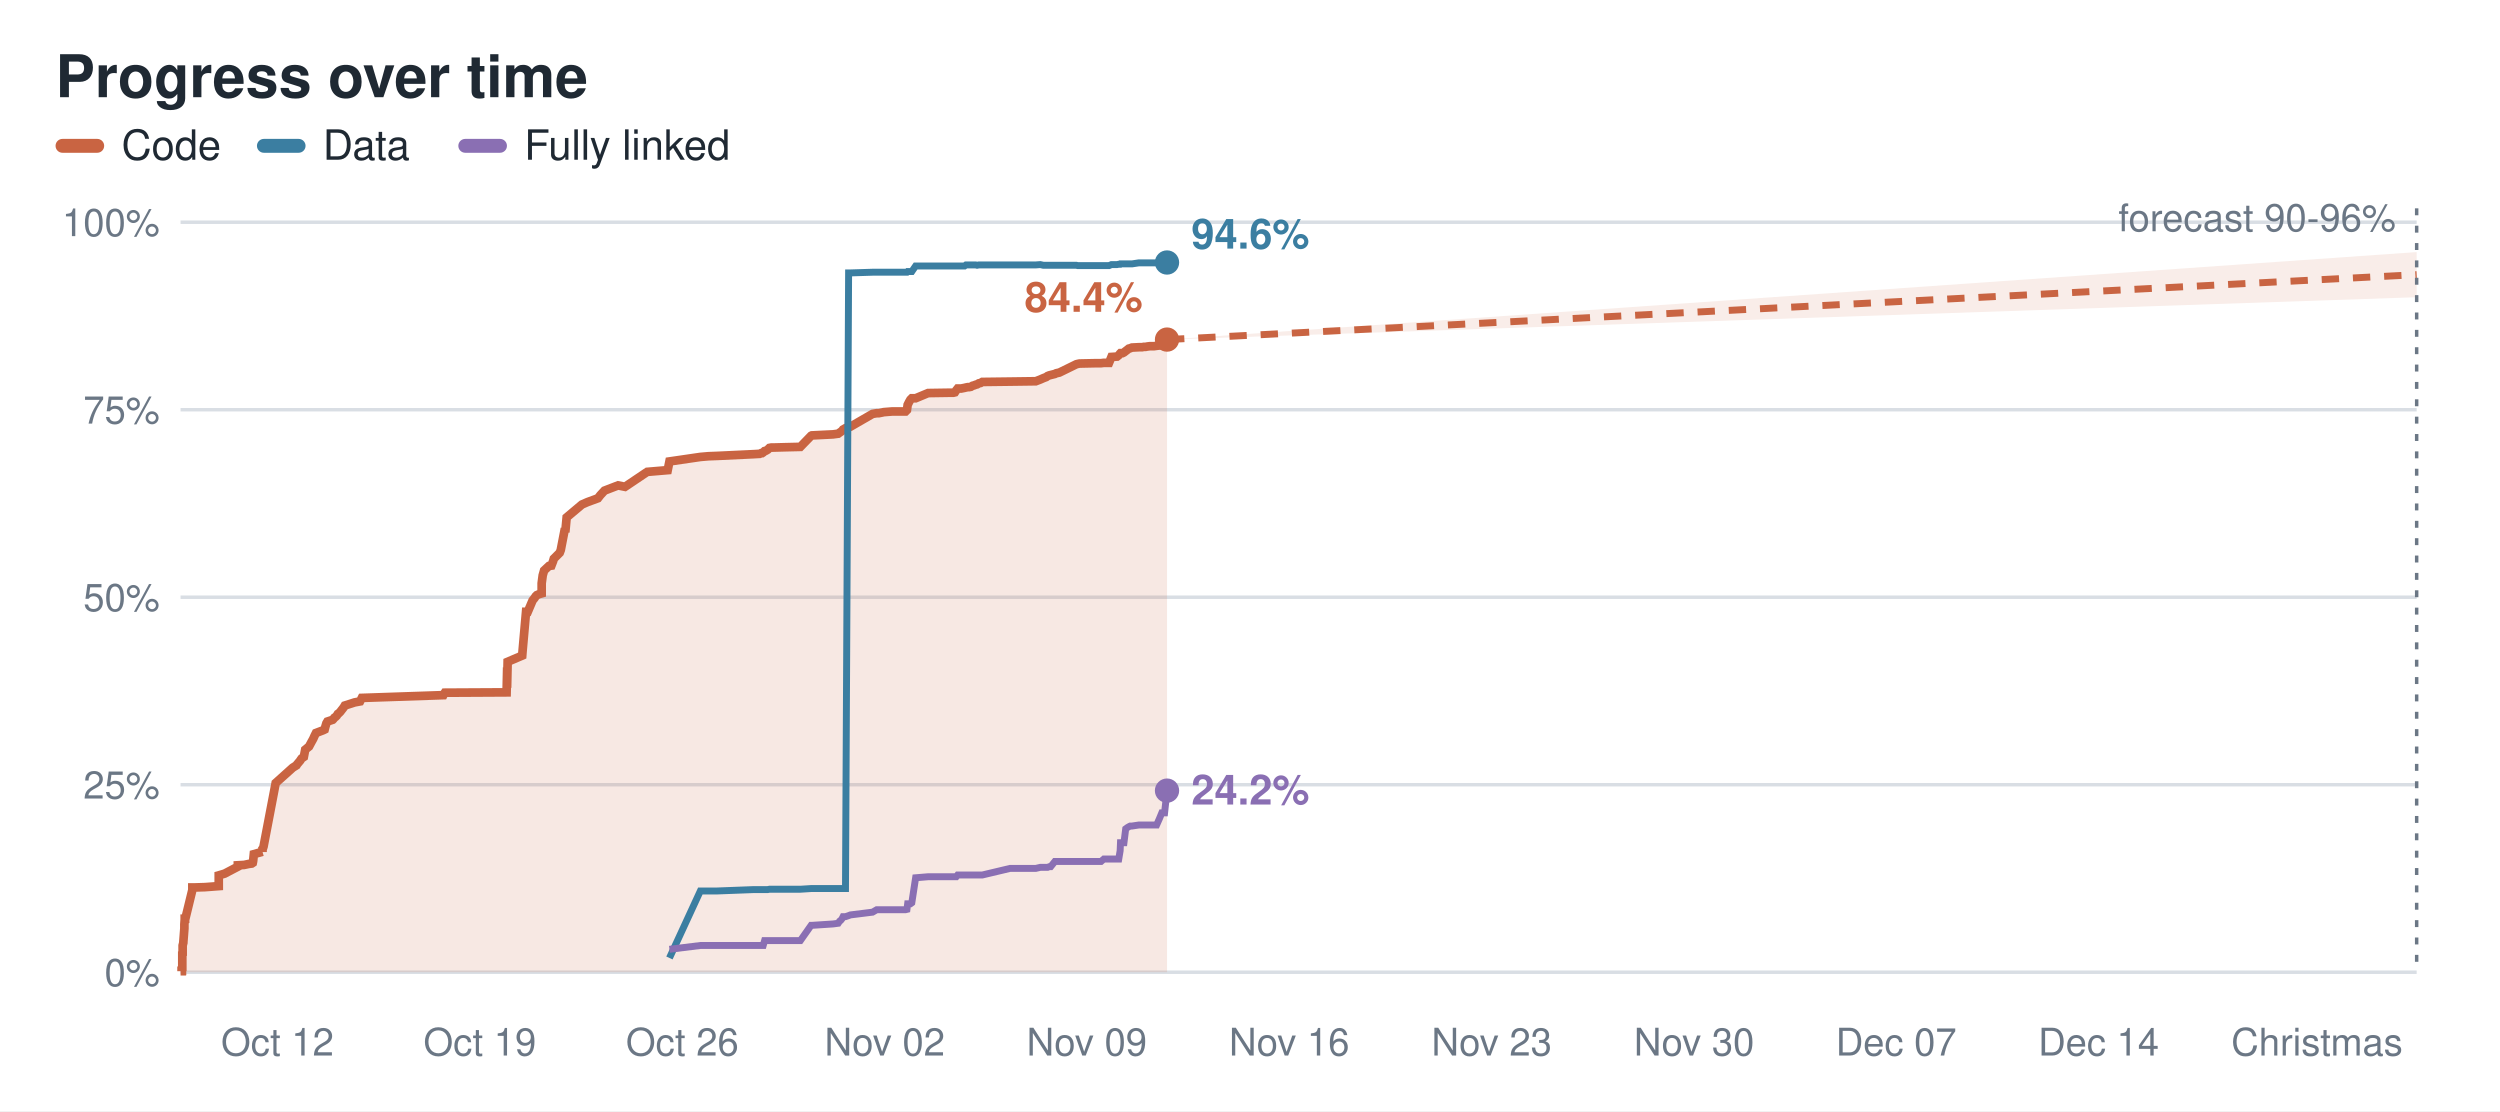
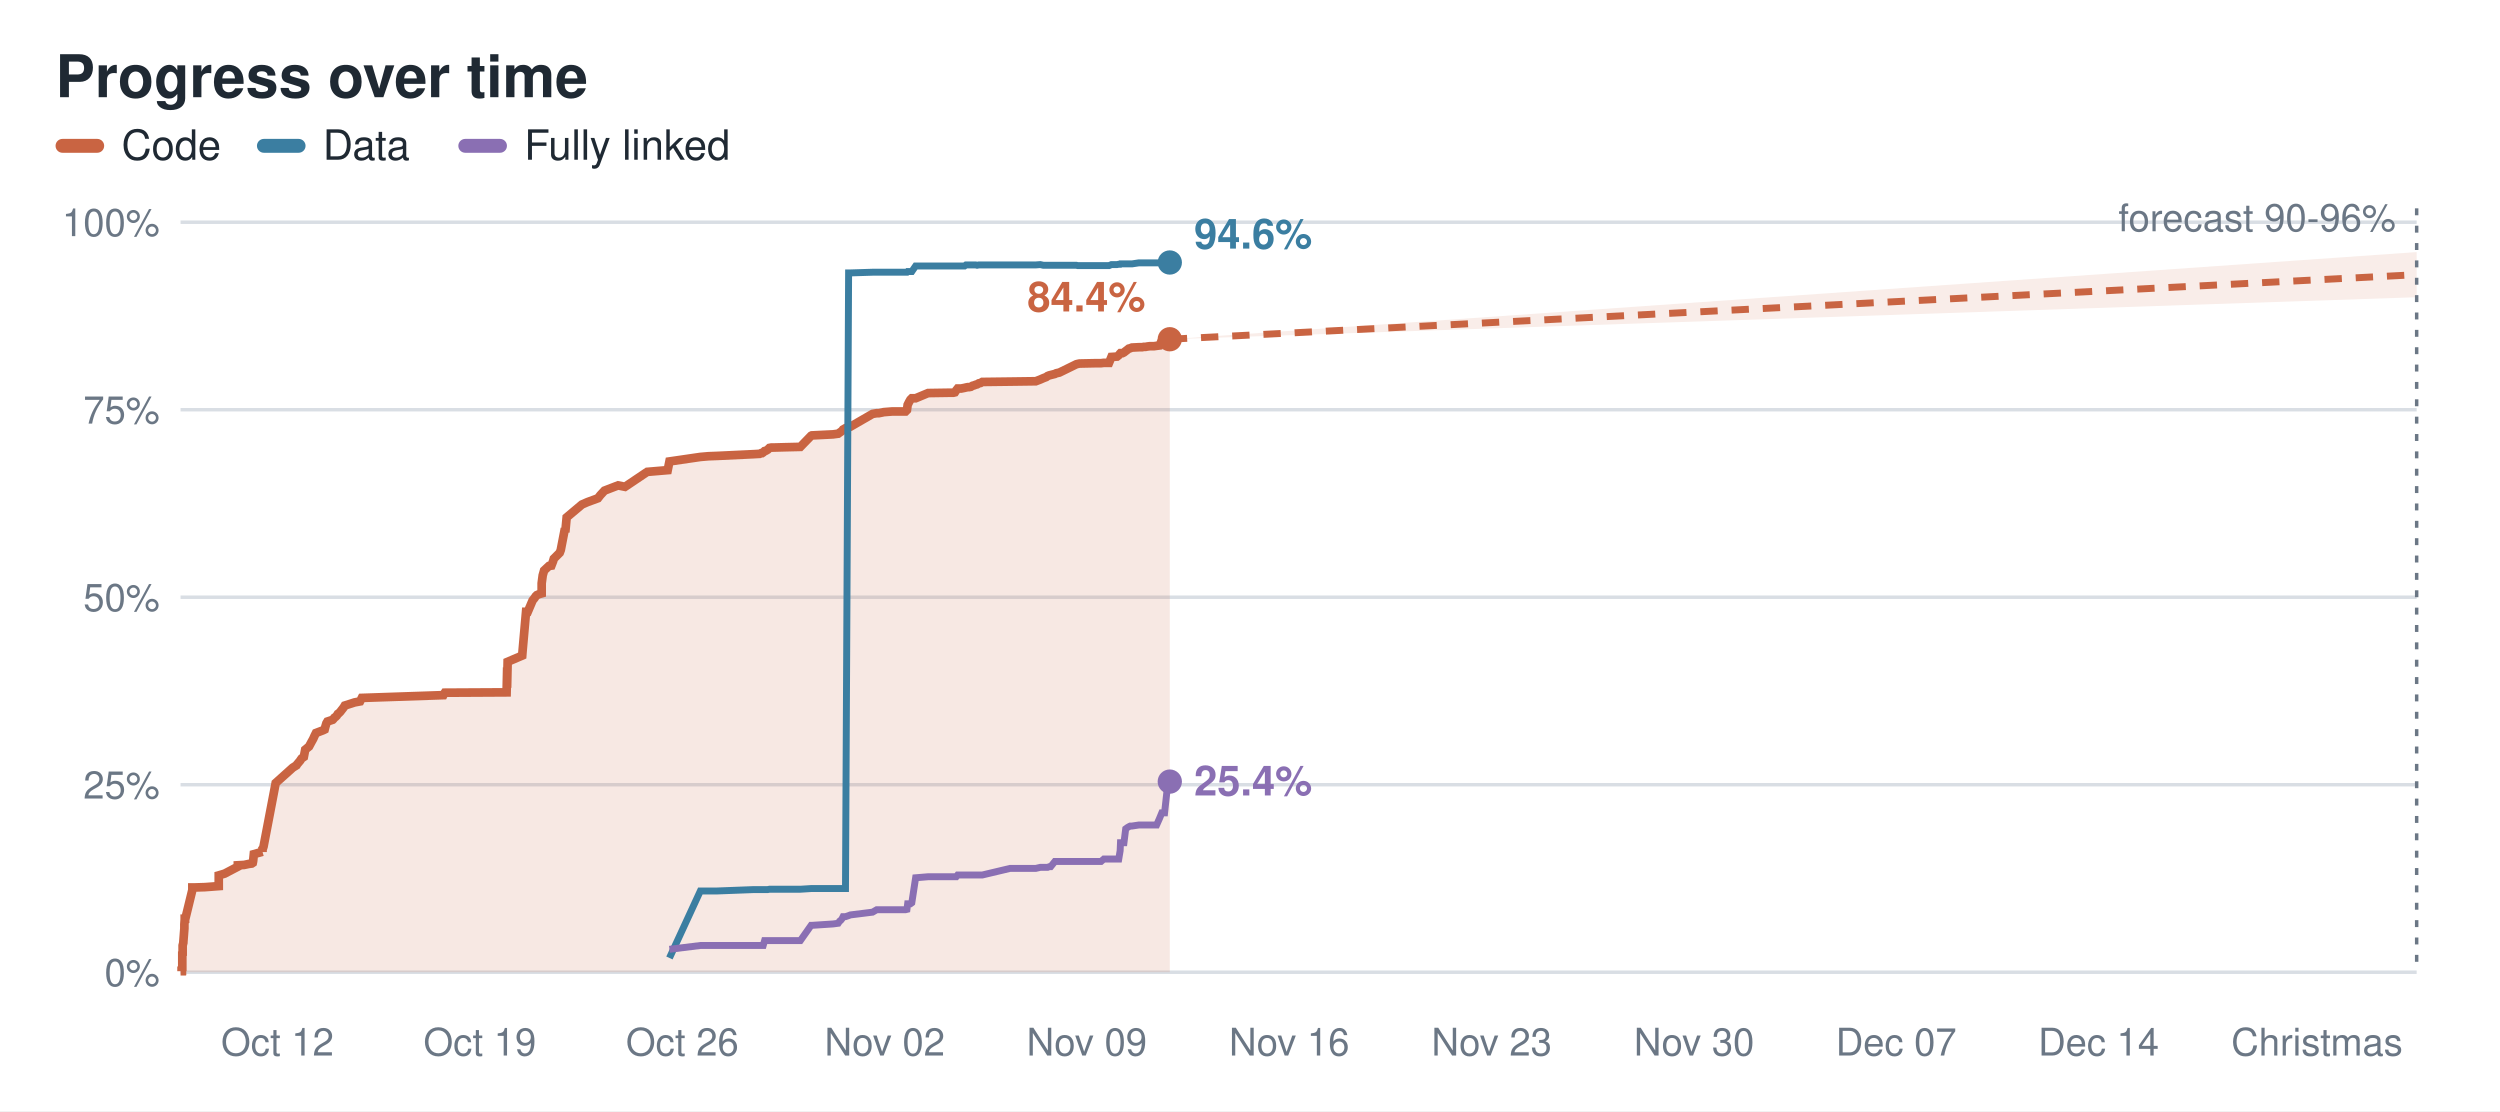
<svg xmlns="http://www.w3.org/2000/svg" viewBox="0 0 720 320" width="720" height="320" font-family="-apple-system,Segoe UI,Helvetica,Arial,sans-serif" role="img" aria-label="Progress over time">
  <rect width="100%" height="100%" fill="#ffffff" />
  <text x="16" y="28" font-size="17" font-weight="600" fill="#1f2933">Progress over time</text>
  <rect x="16" y="40" width="14" height="4" rx="2" fill="#c96442" />
  <text x="35" y="46" font-size="12" fill="#1f2933">Code</text>
  <rect x="74" y="40" width="14" height="4" rx="2" fill="#3b7ea1" />
  <text x="93" y="46" font-size="12" fill="#1f2933">Data</text>
  <rect x="132" y="40" width="14" height="4" rx="2" fill="#8a6fb3" />
  <text x="151" y="46" font-size="12" fill="#1f2933">Fully linked</text>
  <line x1="52" y1="280.0" x2="696" y2="280.0" stroke="#d9dee4" />
  <text x="46" y="284.0" font-size="11" fill="#6b7785" text-anchor="end">0%</text>
  <line x1="52" y1="226.0" x2="696" y2="226.0" stroke="#d9dee4" />
  <text x="46" y="230.0" font-size="11" fill="#6b7785" text-anchor="end">25%</text>
  <line x1="52" y1="172.0" x2="696" y2="172.0" stroke="#d9dee4" />
  <text x="46" y="176.0" font-size="11" fill="#6b7785" text-anchor="end">50%</text>
  <line x1="52" y1="118.0" x2="696" y2="118.0" stroke="#d9dee4" />
  <text x="46" y="122.0" font-size="11" fill="#6b7785" text-anchor="end">75%</text>
  <line x1="52" y1="64.0" x2="696" y2="64.0" stroke="#d9dee4" />
  <text x="46" y="68.0" font-size="11" fill="#6b7785" text-anchor="end">100%</text>
  <text x="79.9" y="304" font-size="11" fill="#6b7785" text-anchor="middle">Oct 12</text>
  <text x="138.2" y="304" font-size="11" fill="#6b7785" text-anchor="middle">Oct 19</text>
  <text x="196.5" y="304" font-size="11" fill="#6b7785" text-anchor="middle">Oct 26</text>
  <text x="254.8" y="304" font-size="11" fill="#6b7785" text-anchor="middle">Nov 02</text>
  <text x="313.0" y="304" font-size="11" fill="#6b7785" text-anchor="middle">Nov 09</text>
  <text x="371.3" y="304" font-size="11" fill="#6b7785" text-anchor="middle">Nov 16</text>
  <text x="429.6" y="304" font-size="11" fill="#6b7785" text-anchor="middle">Nov 23</text>
  <text x="487.9" y="304" font-size="11" fill="#6b7785" text-anchor="middle">Nov 30</text>
  <text x="546.1" y="304" font-size="11" fill="#6b7785" text-anchor="middle">Dec 07</text>
  <text x="604.4" y="304" font-size="11" fill="#6b7785" text-anchor="middle">Dec 14</text>
-   <polygon points="336.1,97.8 696.0,72.6 696.0,85.6" fill="#c96442" opacity="0.12" />
-   <line x1="336.1" y1="97.8" x2="696.0" y2="79.1" stroke="#c96442" stroke-width="2" stroke-dasharray="5,4" />
+   <polygon points="336.9,97.7 696.0,72.6 696.0,85.6" fill="#c96442" opacity="0.12" />
+   <line x1="336.9" y1="97.7" x2="696.0" y2="79.1" stroke="#c96442" stroke-width="2" stroke-dasharray="5,4" />
  <line x1="696.0" y1="60" x2="696.0" y2="280.0" stroke="#6b7785" stroke-dasharray="2,3" />
  <text x="692.0" y="304" font-size="11" fill="#6b7785" text-anchor="end">Christmas</text>
  <text x="690.0" y="66.6" font-size="11" fill="#6b7785" text-anchor="end">forecast 90-96%</text>
-   <polygon points="52.0,280.0 52.0,279.7 52.0,279.7 52.1,279.7 52.1,279.7 52.3,279.7 52.3,279.7 52.3,279.7 52.3,279.7 52.3,279.6 52.3,279.6 52.3,279.6 52.3,279.6 52.4,279.6 52.4,279.5 52.4,279.5 52.4,279.5 52.4,279.5 52.4,279.5 52.4,279.4 52.4,279.4 52.4,279.4 52.4,279.4 52.4,279.4 52.4,279.3 52.4,279.3 52.4,279.3 52.4,279.3 52.4,279.2 52.4,279.2 52.5,279.1 52.5,279.1 52.5,279.0 52.5,279.0 52.5,278.9 52.5,278.9 52.5,278.9 52.5,278.8 52.5,278.8 52.5,278.7 52.5,278.7 52.5,278.6 52.5,274.0 52.6,275.3 52.6,274.0 52.6,274.0 52.6,274.0 52.6,272.9 52.6,272.3 52.8,271.5 52.8,271.3 53.1,267.4 53.1,267.0 53.1,266.2 53.2,264.8 53.2,264.7 53.2,264.6 53.3,264.6 53.3,264.4 53.3,264.3 53.3,264.4 53.3,264.4 53.3,264.4 53.4,264.5 55.4,256.3 55.4,255.7 55.4,255.6 55.7,255.6 55.8,255.6 59.0,255.5 63.0,255.2 63.0,252.1 64.7,251.6 68.5,249.6 68.5,249.2 70.3,249.1 71.7,248.8 72.5,248.7 72.5,248.7 72.8,248.5 72.9,248.0 73.1,246.0 75.6,245.3 75.6,245.4 75.6,244.5 75.7,244.4 75.9,243.8 79.4,225.5 84.3,221.1 85.4,220.4 85.5,220.2 86.5,219.0 86.6,218.8 86.9,218.4 87.5,218.0 87.9,215.9 89.0,215.0 89.7,213.7 90.2,212.8 90.6,211.9 91.0,211.1 93.1,210.3 93.5,210.1 93.7,209.3 94.0,208.3 94.3,207.8 95.8,207.3 96.0,207.1 96.3,206.7 96.6,206.5 97.0,206.1 97.3,205.6 97.6,205.4 98.0,205.0 98.3,204.6 98.7,204.1 99.0,203.7 99.3,203.2 101.5,202.5 102.1,202.3 103.7,202.0 104.2,201.0 127.7,200.2 127.9,199.8 128.1,199.5 145.9,199.4 146.0,195.1 146.1,195.2 146.2,190.6 150.4,188.8 150.5,187.5 151.5,176.2 152.0,176.2 153.4,172.9 153.9,172.3 154.3,171.7 154.6,171.4 155.3,171.1 156.0,170.9 156.0,168.0 156.3,165.7 156.7,164.3 158.1,163.0 158.8,162.9 159.3,161.6 159.5,160.9 161.2,159.2 161.5,158.4 162.7,152.2 162.8,153.3 163.2,149.0 167.6,145.3 169.2,144.6 172.2,143.5 172.9,142.6 174.1,141.3 178.0,139.8 180.0,140.2 186.4,135.9 192.3,135.4 192.8,132.9 201.7,131.6 204.0,131.4 206.6,131.3 217.1,130.8 218.8,130.7 219.2,130.5 219.5,130.5 219.8,130.3 220.2,129.9 220.6,129.8 221.1,129.5 221.6,129.0 222.1,128.9 222.6,128.9 226.3,128.8 230.5,128.7 233.6,125.5 233.8,125.4 239.9,125.1 241.4,124.9 241.8,124.6 242.1,124.4 242.5,124.1 242.8,123.7 243.5,123.3 244.4,123.1 244.9,122.9 251.3,119.2 252.5,119.0 253.1,119.0 254.1,118.8 254.5,118.7 257.0,118.5 260.8,118.5 261.2,118.1 261.4,116.6 261.8,115.8 262.2,115.1 262.6,114.7 263.7,114.7 267.3,113.2 267.5,113.2 273.9,113.1 274.6,113.1 275.0,113.0 275.4,112.4 275.8,111.9 276.4,111.9 276.8,111.9 277.3,111.8 277.8,111.7 278.2,111.6 278.7,111.5 279.1,111.5 279.6,111.4 280.1,111.1 280.5,111.0 281.0,110.8 281.4,110.7 281.9,110.4 282.4,110.3 282.9,110.0 290.9,109.9 298.3,109.8 299.6,109.3 300.5,108.9 301.3,108.6 301.7,108.3 302.2,108.1 302.6,108.0 303.8,107.7 304.2,107.5 305.1,107.3 310.0,104.9 310.4,104.8 310.9,104.7 315.6,104.6 316.0,104.6 317.1,104.6 317.9,104.5 318.9,104.5 319.4,104.5 320.1,102.8 321.7,102.7 322.2,102.3 322.6,101.8 322.7,101.7 323.3,101.7 323.7,101.5 324.2,101.1 324.6,100.8 325.1,100.4 325.5,100.3 326.0,100.1 328.0,100.0 328.9,100.0 329.4,99.9 329.9,99.9 330.4,99.8 331.2,99.7 331.7,99.7 332.4,99.7 333.1,99.6 333.9,99.5 334.6,98.1 335.4,98.0 336.1,97.8 336.1,280.0" fill="#c96442" opacity="0.15" />
-   <polyline points="52.0,279.7 52.0,279.7 52.1,279.7 52.1,279.7 52.3,279.7 52.3,279.7 52.3,279.7 52.3,279.7 52.3,279.6 52.3,279.6 52.3,279.6 52.3,279.6 52.4,279.6 52.4,279.5 52.4,279.5 52.4,279.5 52.4,279.5 52.4,279.5 52.4,279.4 52.4,279.4 52.4,279.4 52.4,279.4 52.4,279.4 52.4,279.3 52.4,279.3 52.4,279.3 52.4,279.3 52.4,279.2 52.4,279.2 52.5,279.1 52.5,279.1 52.5,279.0 52.5,279.0 52.5,278.9 52.5,278.9 52.5,278.9 52.5,278.8 52.5,278.8 52.5,278.7 52.5,278.7 52.5,278.6 52.5,274.0 52.6,275.3 52.6,274.0 52.6,274.0 52.6,274.0 52.6,272.9 52.6,272.3 52.8,271.5 52.8,271.3 53.1,267.4 53.1,267.0 53.1,266.2 53.2,264.8 53.2,264.7 53.2,264.6 53.3,264.6 53.3,264.4 53.3,264.3 53.3,264.4 53.3,264.4 53.3,264.4 53.4,264.5 55.4,256.3 55.4,255.7 55.4,255.6 55.7,255.6 55.8,255.6 59.0,255.5 63.0,255.2 63.0,252.1 64.7,251.6 68.5,249.6 68.5,249.2 70.3,249.1 71.7,248.8 72.5,248.7 72.5,248.7 72.8,248.5 72.9,248.0 73.1,246.0 75.6,245.3 75.6,245.4 75.6,244.5 75.7,244.4 75.9,243.8 79.4,225.5 84.3,221.1 85.4,220.4 85.5,220.2 86.5,219.0 86.6,218.8 86.9,218.4 87.5,218.0 87.9,215.9 89.0,215.0 89.7,213.7 90.2,212.8 90.6,211.9 91.0,211.1 93.1,210.3 93.5,210.1 93.7,209.3 94.0,208.3 94.3,207.8 95.8,207.3 96.0,207.1 96.3,206.7 96.6,206.5 97.0,206.1 97.3,205.6 97.6,205.4 98.0,205.0 98.3,204.6 98.7,204.1 99.0,203.7 99.3,203.2 101.5,202.5 102.1,202.3 103.7,202.0 104.2,201.0 127.7,200.2 127.9,199.8 128.1,199.5 145.9,199.4 146.0,195.1 146.1,195.2 146.2,190.6 150.4,188.8 150.5,187.5 151.5,176.2 152.0,176.2 153.4,172.9 153.9,172.3 154.3,171.7 154.6,171.4 155.3,171.1 156.0,170.9 156.0,168.0 156.3,165.7 156.7,164.3 158.1,163.0 158.8,162.9 159.3,161.6 159.5,160.9 161.2,159.2 161.5,158.4 162.7,152.2 162.8,153.3 163.2,149.0 167.6,145.3 169.2,144.6 172.2,143.5 172.9,142.6 174.1,141.3 178.0,139.8 180.0,140.2 186.4,135.9 192.3,135.4 192.8,132.9 201.7,131.6 204.0,131.4 206.6,131.3 217.1,130.8 218.8,130.7 219.2,130.5 219.5,130.5 219.8,130.3 220.2,129.9 220.6,129.8 221.1,129.5 221.6,129.0 222.1,128.9 222.6,128.9 226.3,128.8 230.5,128.7 233.6,125.5 233.8,125.4 239.9,125.1 241.4,124.9 241.8,124.6 242.1,124.4 242.5,124.1 242.8,123.7 243.5,123.3 244.4,123.1 244.9,122.9 251.3,119.2 252.5,119.0 253.1,119.0 254.1,118.8 254.5,118.7 257.0,118.5 260.8,118.5 261.2,118.1 261.4,116.6 261.8,115.8 262.2,115.1 262.6,114.7 263.7,114.7 267.3,113.2 267.5,113.2 273.9,113.1 274.6,113.1 275.0,113.0 275.4,112.4 275.8,111.9 276.4,111.9 276.8,111.9 277.3,111.8 277.8,111.7 278.2,111.6 278.7,111.5 279.1,111.5 279.6,111.4 280.1,111.1 280.5,111.0 281.0,110.8 281.4,110.7 281.9,110.4 282.4,110.3 282.9,110.0 290.9,109.9 298.3,109.8 299.6,109.3 300.5,108.9 301.3,108.6 301.7,108.3 302.2,108.1 302.6,108.0 303.8,107.7 304.2,107.5 305.1,107.3 310.0,104.9 310.4,104.8 310.9,104.7 315.6,104.6 316.0,104.6 317.1,104.6 317.9,104.5 318.9,104.5 319.4,104.5 320.1,102.8 321.7,102.7 322.2,102.3 322.6,101.8 322.7,101.7 323.3,101.7 323.7,101.5 324.2,101.1 324.6,100.8 325.1,100.4 325.5,100.3 326.0,100.1 328.0,100.0 328.9,100.0 329.4,99.9 329.9,99.9 330.4,99.8 331.2,99.7 331.7,99.7 332.4,99.7 333.1,99.6 333.9,99.5 334.6,98.1 335.4,98.0 336.1,97.8" fill="none" stroke="#c96442" stroke-width="2.5" />
-   <circle cx="336.1" cy="97.8" r="3.5" fill="#c96442" />
-   <text x="329.1" y="89.8" font-size="12" font-weight="600" fill="#c96442" text-anchor="end">84.4%</text>
-   <polyline points="192.8,275.9 201.7,256.6 204.0,256.6 206.6,256.6 217.1,256.2 218.8,256.2 219.2,256.2 219.5,256.2 219.8,256.2 220.2,256.2 220.6,256.2 221.1,256.2 221.6,256.1 222.1,256.1 222.6,256.1 226.3,256.1 230.5,256.1 233.6,255.9 233.8,255.9 239.9,255.9 241.4,255.9 241.8,255.9 242.1,255.9 242.5,255.9 242.8,255.9 243.5,255.9 244.4,78.6 244.9,78.6 251.3,78.4 252.5,78.4 253.1,78.4 254.1,78.4 254.5,78.4 257.0,78.4 260.8,78.4 261.2,78.4 261.4,78.2 261.8,78.2 262.2,78.2 262.6,78.2 263.7,76.6 267.3,76.6 267.5,76.6 273.9,76.6 274.6,76.6 275.0,76.6 275.4,76.6 275.8,76.6 276.4,76.6 276.8,76.6 277.3,76.6 277.8,76.6 278.2,76.3 278.7,76.3 279.1,76.3 279.6,76.3 280.1,76.3 280.5,76.3 281.0,76.3 281.4,76.4 281.9,76.3 282.4,76.3 282.9,76.3 290.9,76.3 298.3,76.3 299.6,76.2 300.5,76.4 301.3,76.4 301.7,76.4 302.2,76.4 302.6,76.4 303.8,76.4 304.2,76.4 305.1,76.4 310.0,76.4 310.4,76.5 310.9,76.5 315.6,76.5 316.0,76.5 317.1,76.5 317.9,76.5 318.9,76.5 319.4,76.5 320.1,76.2 321.7,76.2 322.2,76.1 322.6,76.1 322.7,76.0 323.3,76.0 323.7,76.0 324.2,76.0 324.6,76.0 325.1,76.0 325.5,76.0 326.0,76.0 328.0,75.7 328.9,75.7 329.4,75.7 329.9,75.7 330.4,75.7 331.2,75.7 331.7,75.7 332.4,75.7 333.1,75.7 333.9,75.7 334.6,75.6 335.4,75.6 336.1,75.6" fill="none" stroke="#3b7ea1" stroke-width="2" />
-   <circle cx="336.1" cy="75.6" r="3.5" fill="#3b7ea1" />
-   <text x="343.1" y="71.6" font-size="12" font-weight="600" fill="#3b7ea1">94.6%</text>
-   <polyline points="192.8,273.4 201.7,272.3 204.0,272.3 206.6,272.3 217.1,272.3 218.8,272.3 219.2,272.3 219.5,272.3 219.8,272.3 220.2,270.9 220.6,270.9 221.1,270.9 221.6,270.9 222.1,270.9 222.6,270.9 226.3,270.9 230.5,270.9 233.6,266.5 233.8,266.5 239.9,266.1 241.4,265.9 241.8,265.3 242.1,265.1 242.5,264.6 242.8,264.0 243.5,264.0 244.4,263.7 244.9,263.5 251.3,262.7 252.5,262.0 253.1,262.0 254.1,262.0 254.5,262.0 257.0,262.0 260.8,262.0 261.2,261.9 261.4,260.3 261.8,260.3 262.2,260.3 262.6,260.0 263.7,252.8 267.3,252.5 267.5,252.5 273.9,252.5 274.6,252.5 275.0,252.5 275.4,252.5 275.8,252.0 276.4,252.0 276.8,252.0 277.3,252.0 277.8,252.0 278.2,252.0 278.7,252.0 279.1,252.0 279.6,252.0 280.1,252.0 280.5,252.0 281.0,252.0 281.4,252.0 281.9,252.0 282.4,252.0 282.9,252.0 290.9,250.1 298.3,250.1 299.6,249.8 300.5,249.8 301.3,249.8 301.7,249.8 302.2,249.6 302.6,249.6 303.8,248.1 304.2,248.1 305.1,248.1 310.0,248.1 310.4,248.1 310.9,248.1 315.6,248.1 316.0,248.1 317.1,248.1 317.9,247.4 318.9,247.4 319.4,247.4 320.1,247.4 321.7,247.4 322.2,247.4 322.6,245.0 322.7,242.7 323.3,242.7 323.7,242.7 324.2,238.7 324.6,238.4 325.1,238.1 325.5,237.9 326.0,237.9 328.0,237.6 328.9,237.6 329.4,237.6 329.9,237.6 330.4,237.6 331.2,237.6 331.7,237.6 332.4,237.6 333.1,237.6 333.9,235.8 334.6,234.1 335.4,234.1 336.1,227.7" fill="none" stroke="#8a6fb3" stroke-width="2" />
-   <circle cx="336.1" cy="227.7" r="3.5" fill="#8a6fb3" />
-   <text x="343.1" y="231.7" font-size="12" font-weight="600" fill="#8a6fb3">24.2%</text>
+   <polygon points="52.0,280.0 52.0,279.7 52.0,279.7 52.1,279.7 52.1,279.7 52.3,279.7 52.3,279.7 52.3,279.7 52.3,279.7 52.3,279.6 52.3,279.6 52.3,279.6 52.3,279.6 52.4,279.6 52.4,279.5 52.4,279.5 52.4,279.5 52.4,279.5 52.4,279.5 52.4,279.4 52.4,279.4 52.4,279.4 52.4,279.4 52.4,279.4 52.4,279.3 52.4,279.3 52.4,279.3 52.4,279.3 52.4,279.2 52.4,279.2 52.5,279.1 52.5,279.1 52.5,279.0 52.5,279.0 52.5,278.9 52.5,278.9 52.5,278.9 52.5,278.8 52.5,278.8 52.5,278.7 52.5,278.7 52.5,278.6 52.5,274.0 52.6,275.3 52.6,274.0 52.6,274.0 52.6,274.0 52.6,272.9 52.6,272.3 52.8,271.5 52.8,271.3 53.1,267.4 53.1,267.0 53.1,266.2 53.2,264.8 53.2,264.7 53.2,264.6 53.3,264.6 53.3,264.4 53.3,264.3 53.3,264.4 53.3,264.4 53.3,264.4 53.4,264.5 55.4,256.3 55.4,255.7 55.4,255.6 55.7,255.6 55.8,255.6 59.0,255.5 63.0,255.2 63.0,252.1 64.7,251.6 68.5,249.6 68.5,249.2 70.3,249.1 71.7,248.8 72.5,248.7 72.5,248.7 72.8,248.5 72.9,248.0 73.1,246.0 75.6,245.3 75.6,245.4 75.6,244.5 75.7,244.4 75.9,243.8 79.4,225.5 84.3,221.1 85.4,220.4 85.5,220.2 86.5,219.0 86.6,218.8 86.9,218.4 87.5,218.0 87.9,215.9 89.0,215.0 89.7,213.7 90.2,212.8 90.6,211.9 91.0,211.1 93.1,210.3 93.5,210.1 93.7,209.3 94.0,208.3 94.3,207.8 95.8,207.3 96.0,207.1 96.3,206.7 96.6,206.5 97.0,206.1 97.3,205.6 97.6,205.4 98.0,205.0 98.3,204.6 98.7,204.1 99.0,203.7 99.3,203.2 101.5,202.5 102.1,202.3 103.7,202.0 104.2,201.0 127.7,200.2 127.9,199.8 128.1,199.5 145.9,199.4 146.0,195.1 146.1,195.2 146.2,190.6 150.4,188.8 150.5,187.5 151.5,176.2 152.0,176.2 153.4,172.9 153.9,172.3 154.3,171.7 154.6,171.4 155.3,171.1 156.0,170.9 156.0,168.0 156.3,165.7 156.7,164.3 158.1,163.0 158.8,162.9 159.3,161.6 159.5,160.9 161.2,159.2 161.5,158.4 162.7,152.2 162.8,153.3 163.2,149.0 167.6,145.3 169.2,144.6 172.2,143.5 172.9,142.6 174.1,141.3 178.0,139.8 180.0,140.2 186.4,135.9 192.3,135.4 192.8,132.9 201.7,131.6 204.0,131.4 206.6,131.3 217.1,130.8 218.8,130.7 219.2,130.5 219.5,130.5 219.8,130.3 220.2,129.9 220.6,129.8 221.1,129.5 221.6,129.0 222.1,128.9 222.6,128.9 226.3,128.8 230.5,128.7 233.6,125.5 233.8,125.4 239.9,125.1 241.4,124.9 241.8,124.6 242.1,124.4 242.5,124.1 242.8,123.7 243.5,123.3 244.4,123.1 244.9,122.9 251.3,119.2 252.5,119.0 253.1,119.0 254.1,118.8 254.5,118.7 257.0,118.5 260.8,118.5 261.2,118.1 261.4,116.6 261.8,115.8 262.2,115.1 262.6,114.7 263.7,114.7 267.3,113.2 267.5,113.2 273.9,113.1 274.6,113.1 275.0,113.0 275.4,112.4 275.8,111.9 276.4,111.9 276.8,111.9 277.3,111.8 277.8,111.7 278.2,111.6 278.7,111.5 279.1,111.5 279.6,111.4 280.1,111.1 280.5,111.0 281.0,110.8 281.4,110.7 281.9,110.4 282.4,110.3 282.9,110.0 290.9,109.9 298.3,109.8 299.6,109.3 300.5,108.9 301.3,108.6 301.7,108.3 302.2,108.1 302.6,108.0 303.8,107.7 304.2,107.5 305.1,107.3 310.0,104.9 310.4,104.8 310.9,104.7 315.6,104.6 316.0,104.6 317.1,104.6 317.9,104.5 318.9,104.5 319.4,104.5 320.1,102.8 321.7,102.7 322.2,102.3 322.6,101.8 322.7,101.7 323.3,101.7 323.7,101.5 324.2,101.1 324.6,100.8 325.1,100.4 325.5,100.3 326.0,100.1 328.0,100.0 328.9,100.0 329.4,99.9 329.9,99.9 330.4,99.8 331.2,99.7 331.7,99.7 332.4,99.7 333.1,99.6 333.9,99.5 334.6,98.1 335.4,98.0 336.1,97.8 336.9,97.7 336.9,280.0" fill="#c96442" opacity="0.15" />
+   <polyline points="52.0,279.7 52.0,279.7 52.1,279.7 52.1,279.7 52.3,279.7 52.3,279.7 52.3,279.7 52.3,279.7 52.3,279.6 52.3,279.6 52.3,279.6 52.3,279.6 52.4,279.6 52.4,279.5 52.4,279.5 52.4,279.5 52.4,279.5 52.4,279.5 52.4,279.4 52.4,279.4 52.4,279.4 52.4,279.4 52.4,279.4 52.4,279.3 52.4,279.3 52.4,279.3 52.4,279.3 52.4,279.2 52.4,279.2 52.5,279.1 52.5,279.1 52.5,279.0 52.5,279.0 52.5,278.9 52.5,278.9 52.5,278.9 52.5,278.8 52.5,278.8 52.5,278.7 52.5,278.7 52.5,278.6 52.5,274.0 52.6,275.3 52.6,274.0 52.6,274.0 52.6,274.0 52.6,272.9 52.6,272.3 52.8,271.5 52.8,271.3 53.1,267.4 53.1,267.0 53.1,266.2 53.2,264.8 53.2,264.7 53.2,264.6 53.3,264.6 53.3,264.4 53.3,264.3 53.3,264.4 53.3,264.4 53.3,264.4 53.4,264.5 55.4,256.3 55.4,255.7 55.4,255.6 55.7,255.6 55.8,255.6 59.0,255.5 63.0,255.2 63.0,252.1 64.7,251.6 68.5,249.6 68.5,249.2 70.3,249.1 71.7,248.8 72.5,248.7 72.5,248.7 72.8,248.5 72.9,248.0 73.1,246.0 75.6,245.3 75.6,245.4 75.6,244.5 75.7,244.4 75.9,243.8 79.4,225.5 84.3,221.1 85.4,220.4 85.5,220.2 86.5,219.0 86.6,218.8 86.9,218.4 87.5,218.0 87.9,215.9 89.0,215.0 89.7,213.7 90.2,212.8 90.6,211.9 91.0,211.1 93.1,210.3 93.5,210.1 93.7,209.3 94.0,208.3 94.3,207.8 95.8,207.3 96.0,207.1 96.3,206.7 96.6,206.5 97.0,206.1 97.3,205.6 97.6,205.4 98.0,205.0 98.3,204.6 98.7,204.1 99.0,203.7 99.3,203.2 101.5,202.5 102.1,202.3 103.7,202.0 104.2,201.0 127.7,200.2 127.9,199.8 128.1,199.5 145.9,199.4 146.0,195.1 146.1,195.2 146.2,190.6 150.4,188.8 150.5,187.5 151.5,176.2 152.0,176.2 153.4,172.9 153.9,172.3 154.3,171.7 154.6,171.4 155.3,171.1 156.0,170.9 156.0,168.0 156.3,165.7 156.7,164.3 158.1,163.0 158.8,162.9 159.3,161.6 159.5,160.9 161.2,159.2 161.5,158.4 162.7,152.2 162.8,153.3 163.2,149.0 167.6,145.3 169.2,144.6 172.2,143.5 172.9,142.6 174.1,141.3 178.0,139.8 180.0,140.2 186.4,135.9 192.3,135.4 192.8,132.9 201.7,131.6 204.0,131.4 206.6,131.3 217.1,130.8 218.8,130.7 219.2,130.5 219.5,130.5 219.8,130.3 220.2,129.9 220.6,129.8 221.1,129.5 221.6,129.0 222.1,128.9 222.6,128.9 226.3,128.8 230.5,128.7 233.6,125.5 233.8,125.4 239.9,125.1 241.4,124.9 241.8,124.6 242.1,124.4 242.5,124.1 242.8,123.7 243.5,123.3 244.4,123.1 244.9,122.9 251.3,119.2 252.5,119.0 253.1,119.0 254.1,118.8 254.5,118.7 257.0,118.5 260.8,118.5 261.2,118.1 261.4,116.6 261.8,115.8 262.2,115.1 262.6,114.7 263.7,114.7 267.3,113.2 267.5,113.2 273.9,113.1 274.6,113.1 275.0,113.0 275.4,112.4 275.8,111.9 276.4,111.9 276.8,111.9 277.3,111.8 277.8,111.7 278.2,111.6 278.7,111.5 279.1,111.5 279.6,111.4 280.1,111.1 280.5,111.0 281.0,110.8 281.4,110.7 281.9,110.4 282.4,110.3 282.9,110.0 290.9,109.9 298.3,109.8 299.6,109.3 300.5,108.9 301.3,108.6 301.7,108.3 302.2,108.1 302.6,108.0 303.8,107.7 304.2,107.5 305.1,107.3 310.0,104.9 310.4,104.8 310.9,104.7 315.6,104.6 316.0,104.6 317.1,104.6 317.9,104.5 318.9,104.5 319.4,104.5 320.1,102.8 321.7,102.7 322.2,102.3 322.6,101.8 322.7,101.7 323.3,101.7 323.7,101.5 324.2,101.1 324.6,100.8 325.1,100.4 325.5,100.3 326.0,100.1 328.0,100.0 328.9,100.0 329.4,99.9 329.9,99.9 330.4,99.8 331.2,99.7 331.7,99.7 332.4,99.7 333.1,99.6 333.9,99.5 334.6,98.1 335.4,98.0 336.1,97.8 336.9,97.7" fill="none" stroke="#c96442" stroke-width="2.5" />
+   <circle cx="336.9" cy="97.7" r="3.5" fill="#c96442" />
+   <text x="329.9" y="89.7" font-size="12" font-weight="600" fill="#c96442" text-anchor="end">84.4%</text>
+   <polyline points="192.8,275.9 201.7,256.6 204.0,256.6 206.6,256.6 217.1,256.2 218.8,256.2 219.2,256.2 219.5,256.2 219.8,256.2 220.2,256.2 220.6,256.2 221.1,256.2 221.6,256.1 222.1,256.1 222.6,256.1 226.3,256.1 230.5,256.1 233.6,255.9 233.8,255.9 239.9,255.9 241.4,255.9 241.8,255.9 242.1,255.9 242.5,255.9 242.8,255.9 243.5,255.9 244.4,78.6 244.9,78.6 251.3,78.4 252.5,78.4 253.1,78.4 254.1,78.4 254.5,78.4 257.0,78.4 260.8,78.4 261.2,78.4 261.4,78.2 261.8,78.2 262.2,78.2 262.6,78.2 263.7,76.6 267.3,76.6 267.5,76.6 273.9,76.6 274.6,76.6 275.0,76.6 275.4,76.6 275.8,76.6 276.4,76.6 276.8,76.6 277.3,76.6 277.8,76.6 278.2,76.3 278.7,76.3 279.1,76.3 279.6,76.3 280.1,76.3 280.5,76.3 281.0,76.3 281.4,76.4 281.9,76.3 282.4,76.3 282.9,76.3 290.9,76.3 298.3,76.3 299.6,76.2 300.5,76.4 301.3,76.4 301.7,76.4 302.2,76.4 302.6,76.4 303.8,76.4 304.2,76.4 305.1,76.4 310.0,76.4 310.4,76.5 310.9,76.5 315.6,76.5 316.0,76.5 317.1,76.5 317.9,76.5 318.9,76.5 319.4,76.5 320.1,76.2 321.7,76.2 322.2,76.1 322.6,76.1 322.7,76.0 323.3,76.0 323.7,76.0 324.2,76.0 324.6,76.0 325.1,76.0 325.5,76.0 326.0,76.0 328.0,75.7 328.9,75.7 329.4,75.7 329.9,75.7 330.4,75.7 331.2,75.7 331.7,75.7 332.4,75.7 333.1,75.7 333.9,75.7 334.6,75.6 335.4,75.6 336.1,75.6 336.9,75.6" fill="none" stroke="#3b7ea1" stroke-width="2" />
+   <circle cx="336.9" cy="75.6" r="3.5" fill="#3b7ea1" />
+   <text x="343.9" y="71.6" font-size="12" font-weight="600" fill="#3b7ea1">94.6%</text>
+   <polyline points="192.8,273.4 201.7,272.3 204.0,272.3 206.6,272.3 217.1,272.3 218.8,272.3 219.2,272.3 219.5,272.3 219.8,272.3 220.2,270.9 220.6,270.9 221.1,270.9 221.6,270.9 222.1,270.9 222.6,270.9 226.3,270.9 230.5,270.9 233.6,266.5 233.8,266.5 239.9,266.1 241.4,265.9 241.8,265.3 242.1,265.1 242.5,264.6 242.8,264.0 243.5,264.0 244.4,263.7 244.9,263.5 251.3,262.7 252.5,262.0 253.1,262.0 254.1,262.0 254.5,262.0 257.0,262.0 260.8,262.0 261.2,261.9 261.4,260.3 261.8,260.3 262.2,260.3 262.6,260.0 263.7,252.8 267.3,252.5 267.5,252.5 273.9,252.5 274.6,252.5 275.0,252.5 275.4,252.5 275.8,252.0 276.4,252.0 276.8,252.0 277.3,252.0 277.8,252.0 278.2,252.0 278.7,252.0 279.1,252.0 279.6,252.0 280.1,252.0 280.5,252.0 281.0,252.0 281.4,252.0 281.9,252.0 282.4,252.0 282.9,252.0 290.9,250.1 298.3,250.1 299.6,249.8 300.5,249.8 301.3,249.8 301.7,249.8 302.2,249.6 302.6,249.6 303.8,248.1 304.2,248.1 305.1,248.1 310.0,248.1 310.4,248.1 310.9,248.1 315.6,248.1 316.0,248.1 317.1,248.1 317.9,247.4 318.9,247.4 319.4,247.4 320.1,247.4 321.7,247.4 322.2,247.4 322.6,245.0 322.7,242.7 323.3,242.7 323.7,242.7 324.2,238.7 324.6,238.4 325.1,238.1 325.5,237.9 326.0,237.9 328.0,237.6 328.9,237.6 329.4,237.6 329.9,237.6 330.4,237.6 331.2,237.6 331.7,237.6 332.4,237.6 333.1,237.6 333.9,235.8 334.6,234.1 335.4,234.1 336.1,227.7 336.9,225.1" fill="none" stroke="#8a6fb3" stroke-width="2" />
+   <circle cx="336.9" cy="225.1" r="3.5" fill="#8a6fb3" />
+   <text x="343.9" y="229.1" font-size="12" font-weight="600" fill="#8a6fb3">25.4%</text>
</svg>
